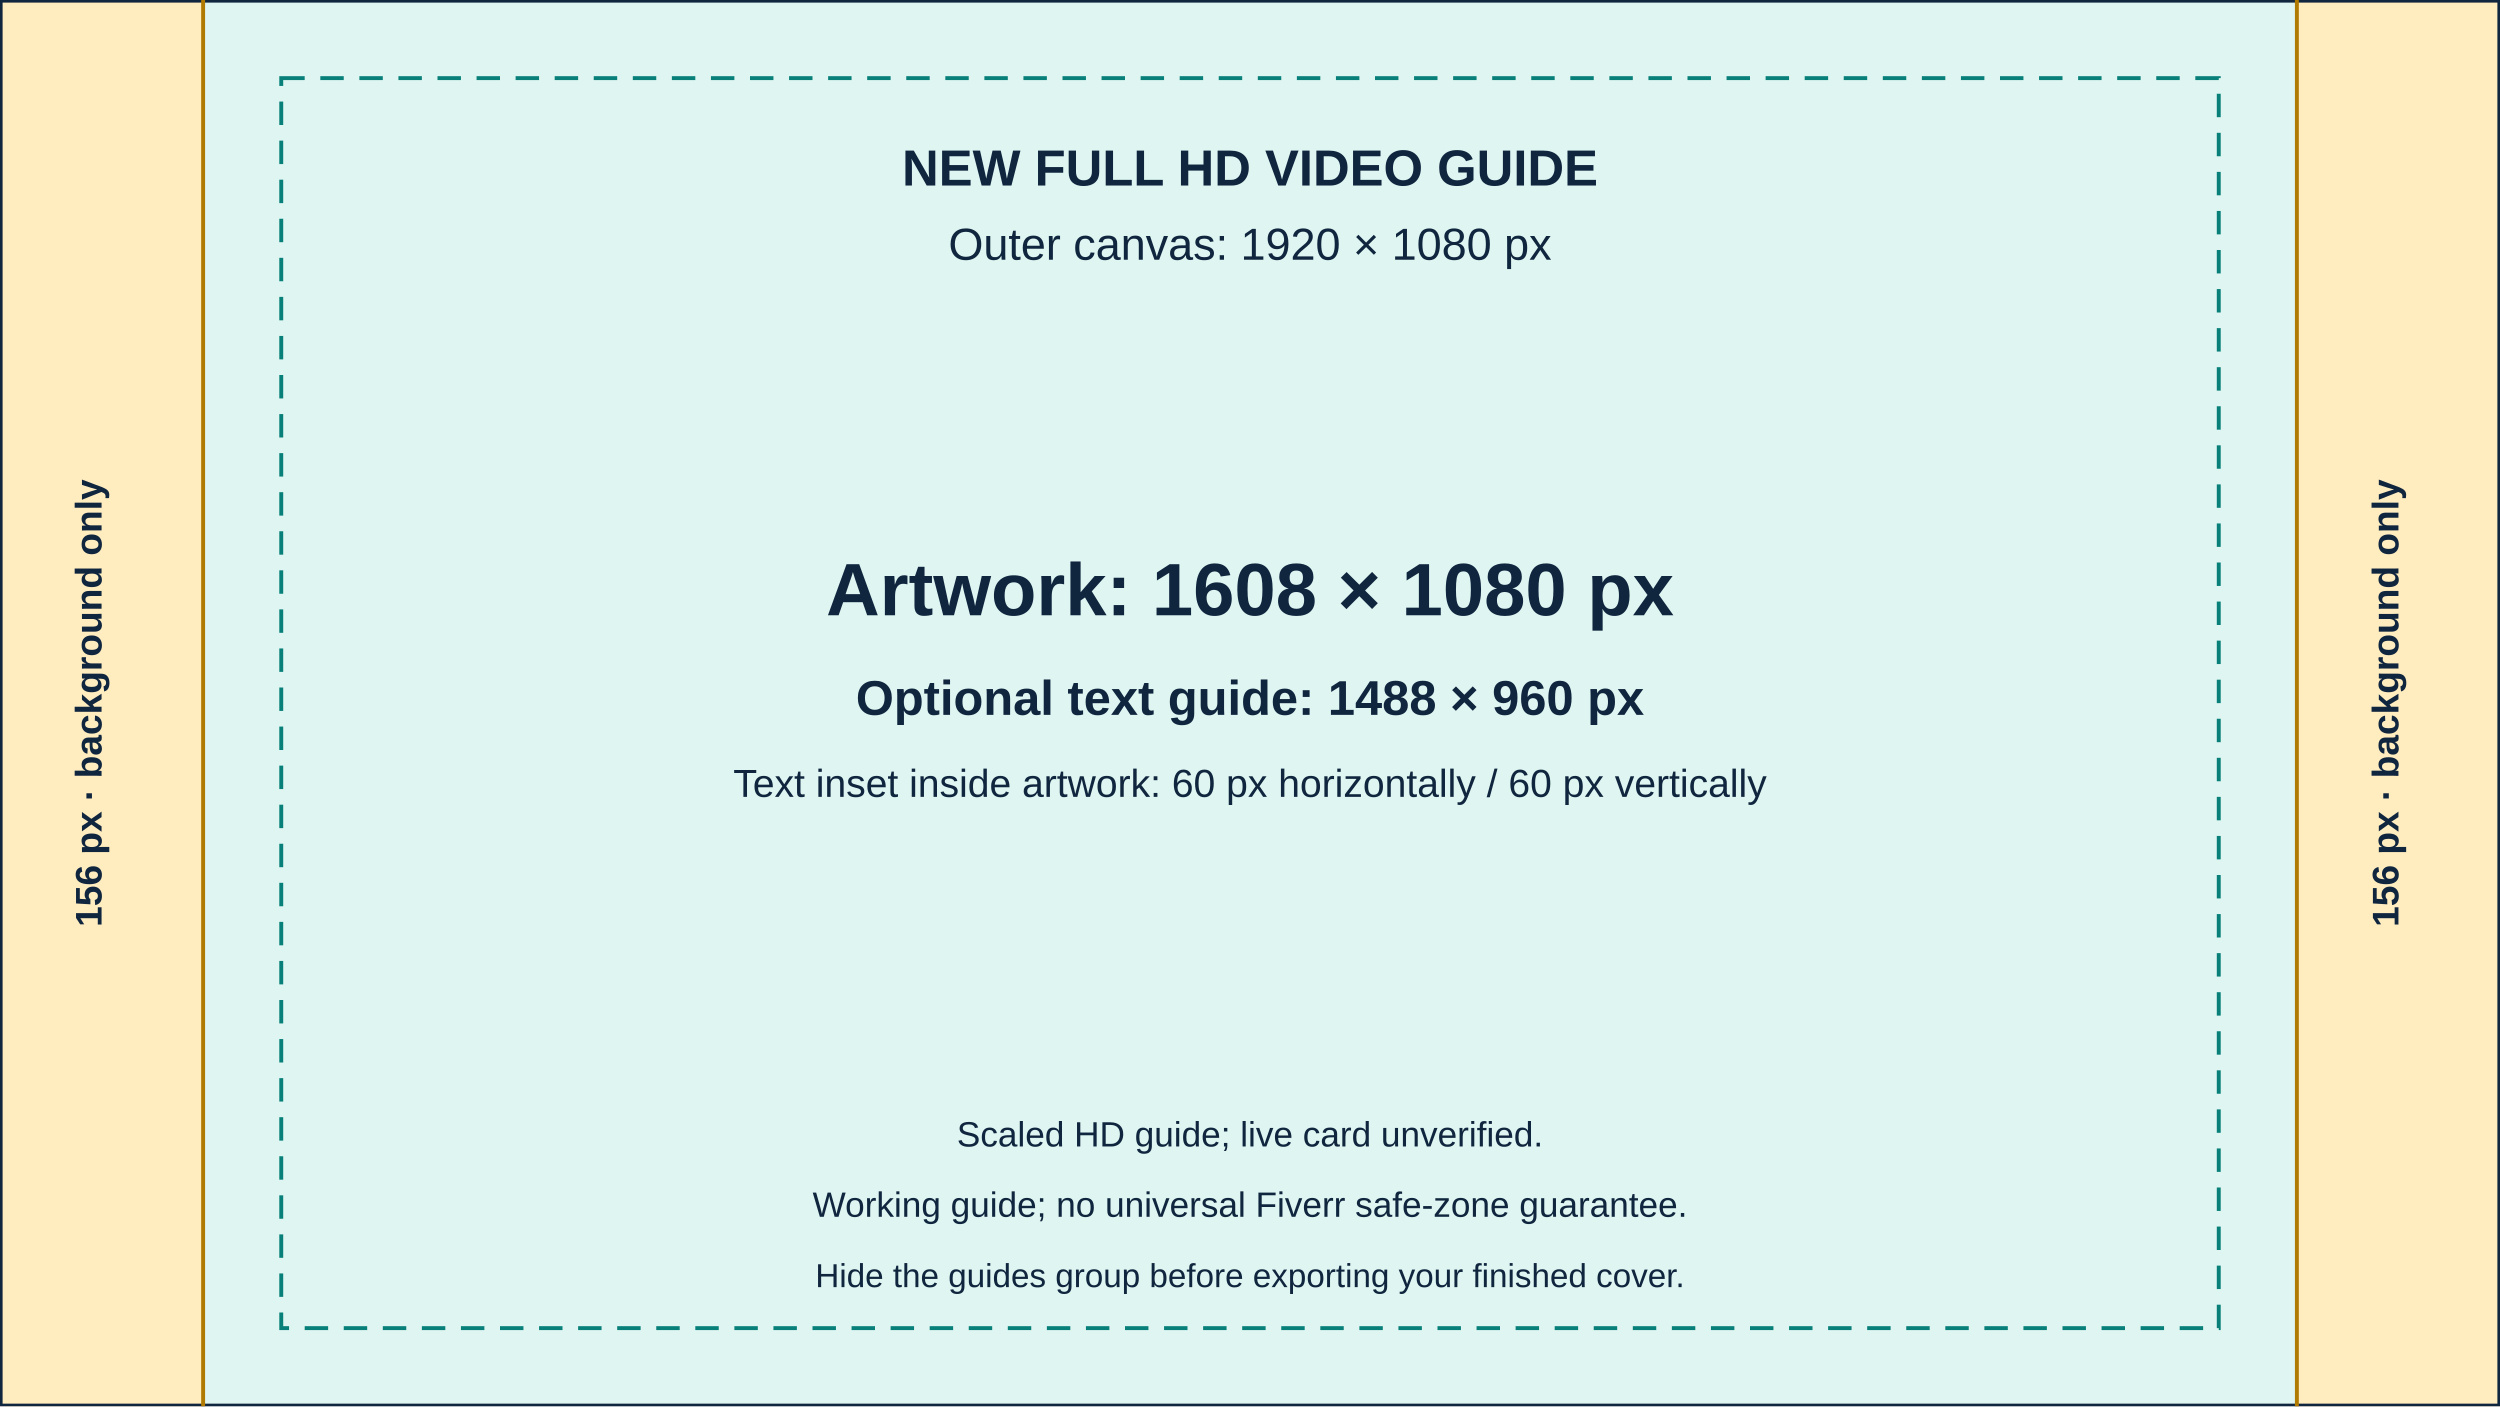
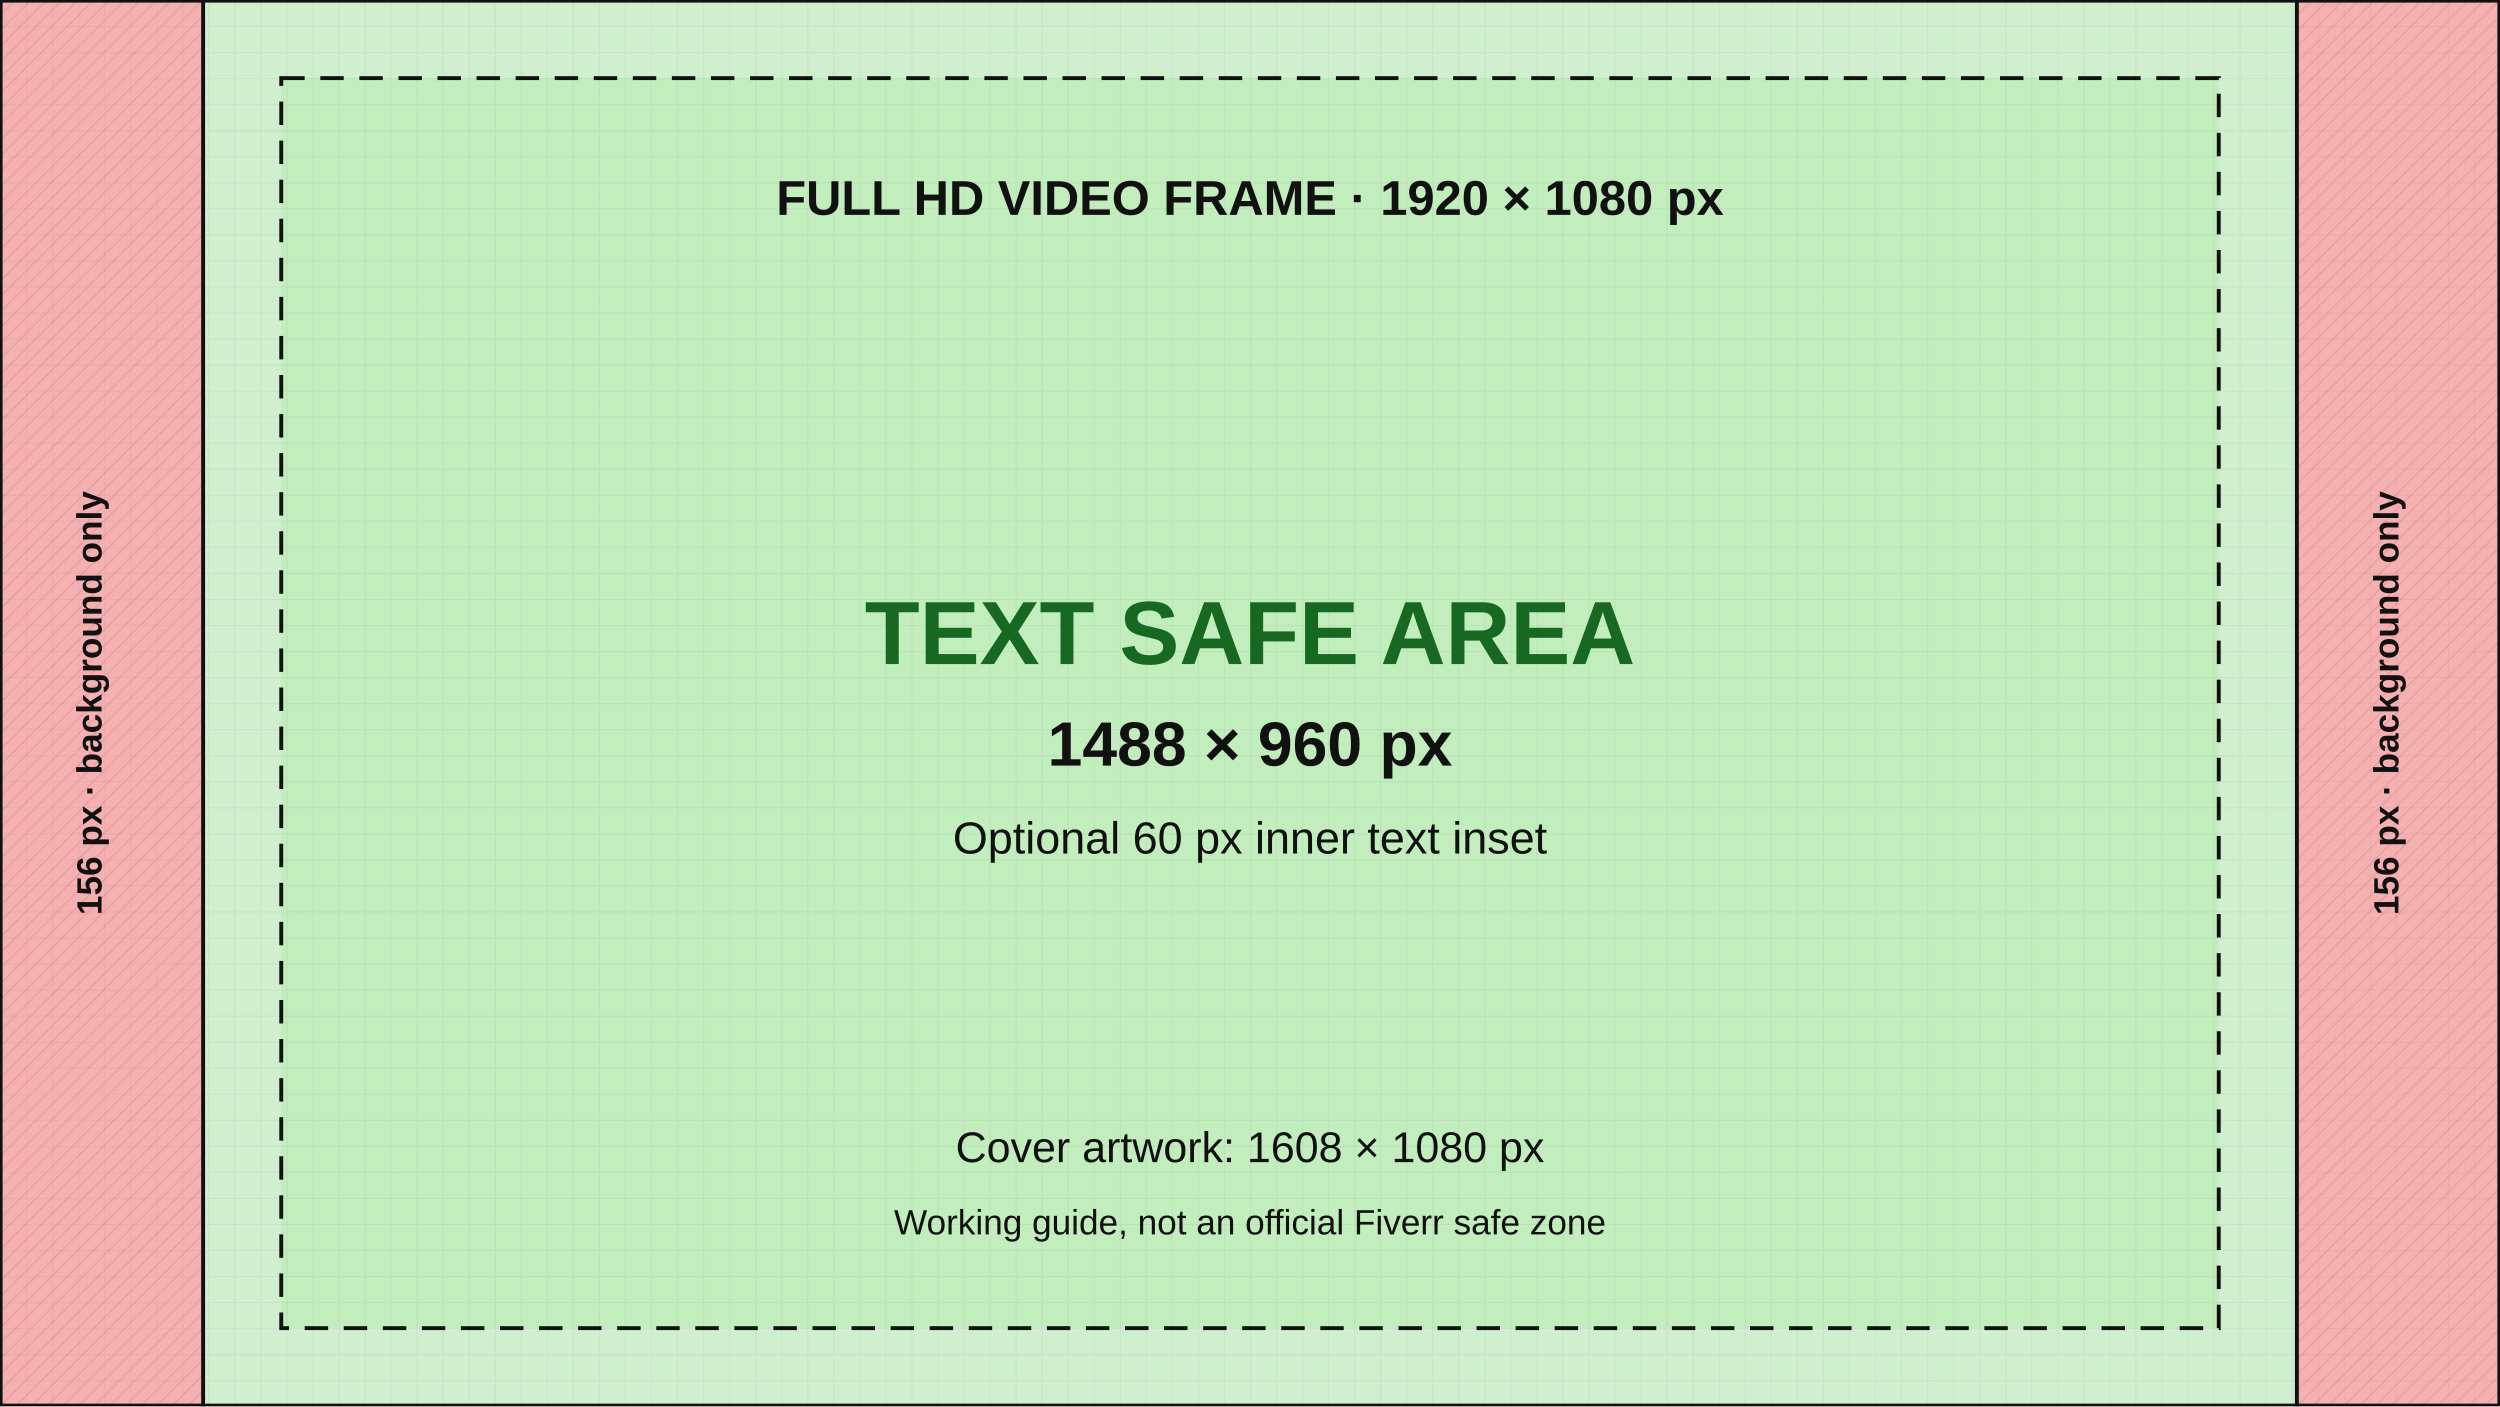
<svg xmlns="http://www.w3.org/2000/svg" width="1920" height="1080" viewBox="0 0 1920 1080" role="img" aria-labelledby="title desc">
+   <defs>
+     <pattern id="grid" width="20" height="20" patternUnits="userSpaceOnUse">
+       <path d="M 20 0 H 0 V 20" fill="none" stroke="#656565" stroke-opacity="0.12" stroke-width="1" />
+     </pattern>
+     <pattern id="hatch" width="12" height="12" patternUnits="userSpaceOnUse">
+       <path d="M -3 3 L 3 -3 M 0 12 L 12 0 M 9 15 L 15 9" stroke="#b02020" stroke-opacity="0.15" fill="none" />
+     </pattern>
+   </defs>
  <g id="guides" font-family="Arial, Helvetica, sans-serif">
    <g id="guide-fills">
-       <rect id="canvas-background" x="0" y="0" width="1920" height="1080" fill="#f6f8fb" />
-       <rect id="artwork-area" x="156" y="0" width="1608" height="1080" fill="#def5f1" />
-       <rect id="left-buffer" x="0" y="0" width="156" height="1080" fill="#ffedc0" />
-       <rect id="right-buffer" x="1764" y="0" width="156" height="1080" fill="#ffedc0" />
+       <rect x="0" y="0" width="1920" height="1080" fill="#ffffff" />
+       <rect x="0" y="0" width="1920" height="1080" fill="#f5b1b1" />
+       <rect id="artwork-area" x="156" y="0" width="1608" height="1080" fill="#d0efce" />
+       <rect id="green-content-area" x="216" y="60" width="1488" height="960" fill="#c2edbd" />
+       <rect id="left-buffer" x="0" y="0" width="156" height="1080" fill="url(#hatch)" />
+       <rect id="right-buffer" x="1764" y="0" width="156" height="1080" fill="url(#hatch)" />
+       <rect x="0" y="0" width="1920" height="1080" fill="url(#grid)" />
    </g>
-     <g id="guide-lines" fill="none">
-       <rect id="canvas-outline" x="1" y="1" width="1918" height="1078" stroke="#10253e" stroke-width="2" />
-       <path d="M 156 0 V 1080 M 1764 0 V 1080" stroke="#b07900" stroke-width="3.0" />
-       <rect id="optional-text-guide" x="216" y="60" width="1488" height="960" stroke="#087f79" stroke-width="3.0" stroke-dasharray="18.0 12.0" />
+     <g id="guide-lines" fill="none" stroke="#111111">
+       <rect x="1" y="1" width="1918" height="1078" stroke-width="2" />
+       <rect id="optional-text-guide" x="216" y="60" width="1488" height="960" stroke-width="3.0" stroke-dasharray="18.0 12.0" />
+       <path d="M 156 0 V 1080 M 1764 0 V 1080" stroke-width="3.0" />
    </g>
    <g id="annotations">
-       <text x="960.0" y="142.5" text-anchor="middle" font-size="39.0" font-weight="700" fill="#10253e">NEW FULL HD VIDEO GUIDE</text>
-       <text x="960.0" y="199.5" text-anchor="middle" font-size="34.5" font-weight="400" fill="#10253e">Outer canvas: 1920 × 1080 px</text>
-       <text x="960.0" y="472.5" text-anchor="middle" font-size="57.0" font-weight="700" fill="#10253e">Artwork: 1608 × 1080 px</text>
-       <text x="960.0" y="549.0" text-anchor="middle" font-size="37.5" font-weight="700" fill="#10253e">Optional text guide: 1488 × 960 px</text>
-       <text x="960.0" y="612.0" text-anchor="middle" font-size="30.0" font-weight="400" fill="#10253e">Text inset inside artwork: 60 px horizontally / 60 px vertically</text>
-       <text x="960.0" y="880.5" text-anchor="middle" font-size="27.0" font-weight="400" fill="#10253e">Scaled HD guide; live card unverified.</text>
-       <text x="960.0" y="934.5" text-anchor="middle" font-size="27.0" font-weight="400" fill="#10253e">Working guide; no universal Fiverr safe-zone guarantee.</text>
-       <text x="960.0" y="988.5" text-anchor="middle" font-size="25.5" font-weight="400" fill="#10253e">Hide the guides group before exporting your finished cover.</text>
-       <text x="78.0" y="540.0" text-anchor="middle" font-size="28.5" font-weight="700" fill="#10253e" transform="rotate(-90 78.0 540.0)">156 px · background only</text>
-       <text x="1842.0" y="540.0" text-anchor="middle" font-size="28.5" font-weight="700" fill="#10253e" transform="rotate(-90 1842.0 540.0)">156 px · background only</text>
+       <text x="960.0" y="165.0" text-anchor="middle" font-size="37.5" font-weight="700" fill="#111111">FULL HD VIDEO FRAME · 1920 × 1080 px</text>
+       <text x="960.0" y="510.0" text-anchor="middle" font-size="69.0" font-weight="700" fill="#176820">TEXT SAFE AREA</text>
+       <text x="960.0" y="588.0" text-anchor="middle" font-size="48.0" font-weight="700" fill="#111111">1488 × 960 px</text>
+       <text x="960.0" y="655.5" text-anchor="middle" font-size="34.5" font-weight="400" fill="#111111">Optional 60 px inner text inset</text>
+       <text x="960.0" y="892.5" text-anchor="middle" font-size="33.0" font-weight="400" fill="#111111">Cover artwork: 1608 × 1080 px</text>
+       <text x="960.0" y="948.0" text-anchor="middle" font-size="27.0" font-weight="400" fill="#111111">Working guide, not an official Fiverr safe zone</text>
+       <text x="78.0" y="540.0" text-anchor="middle" font-size="27.0" font-weight="700" fill="#111111" transform="rotate(-90 78.0 540.0)">156 px · background only</text>
+       <text x="1842.0" y="540.0" text-anchor="middle" font-size="27.0" font-weight="700" fill="#111111" transform="rotate(-90 1842.0 540.0)">156 px · background only</text>
    </g>
  </g>
</svg>
